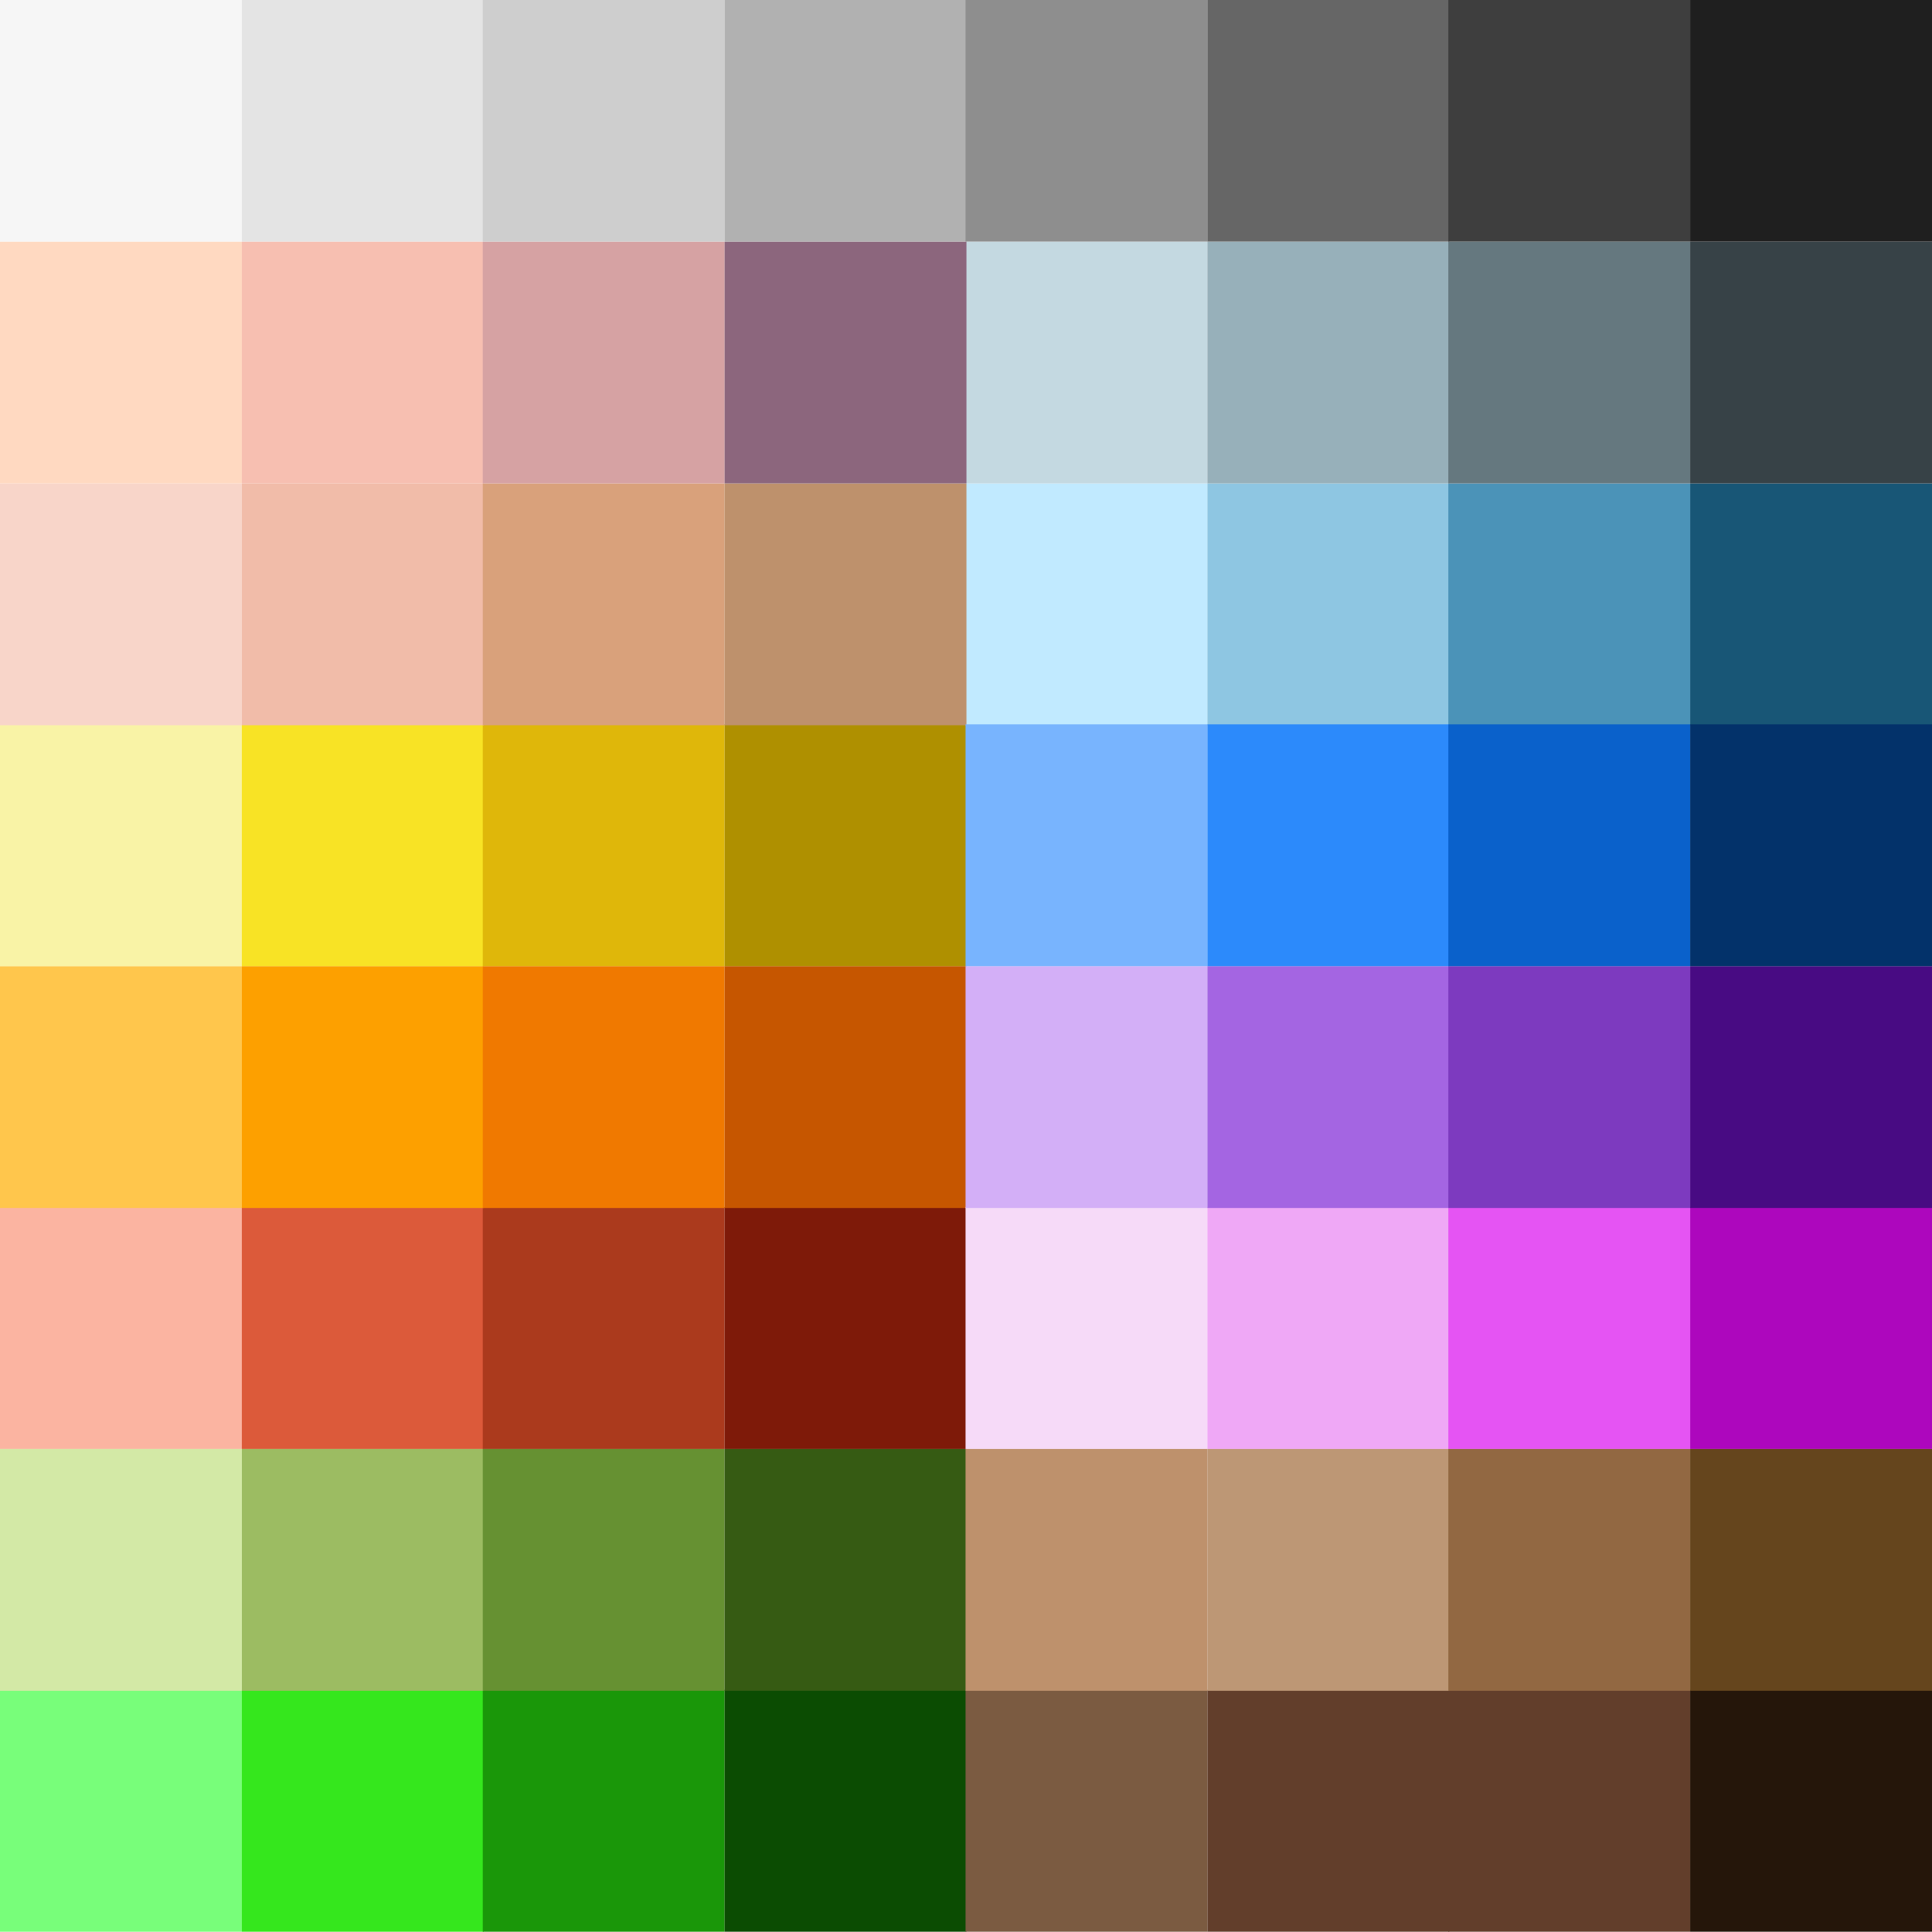
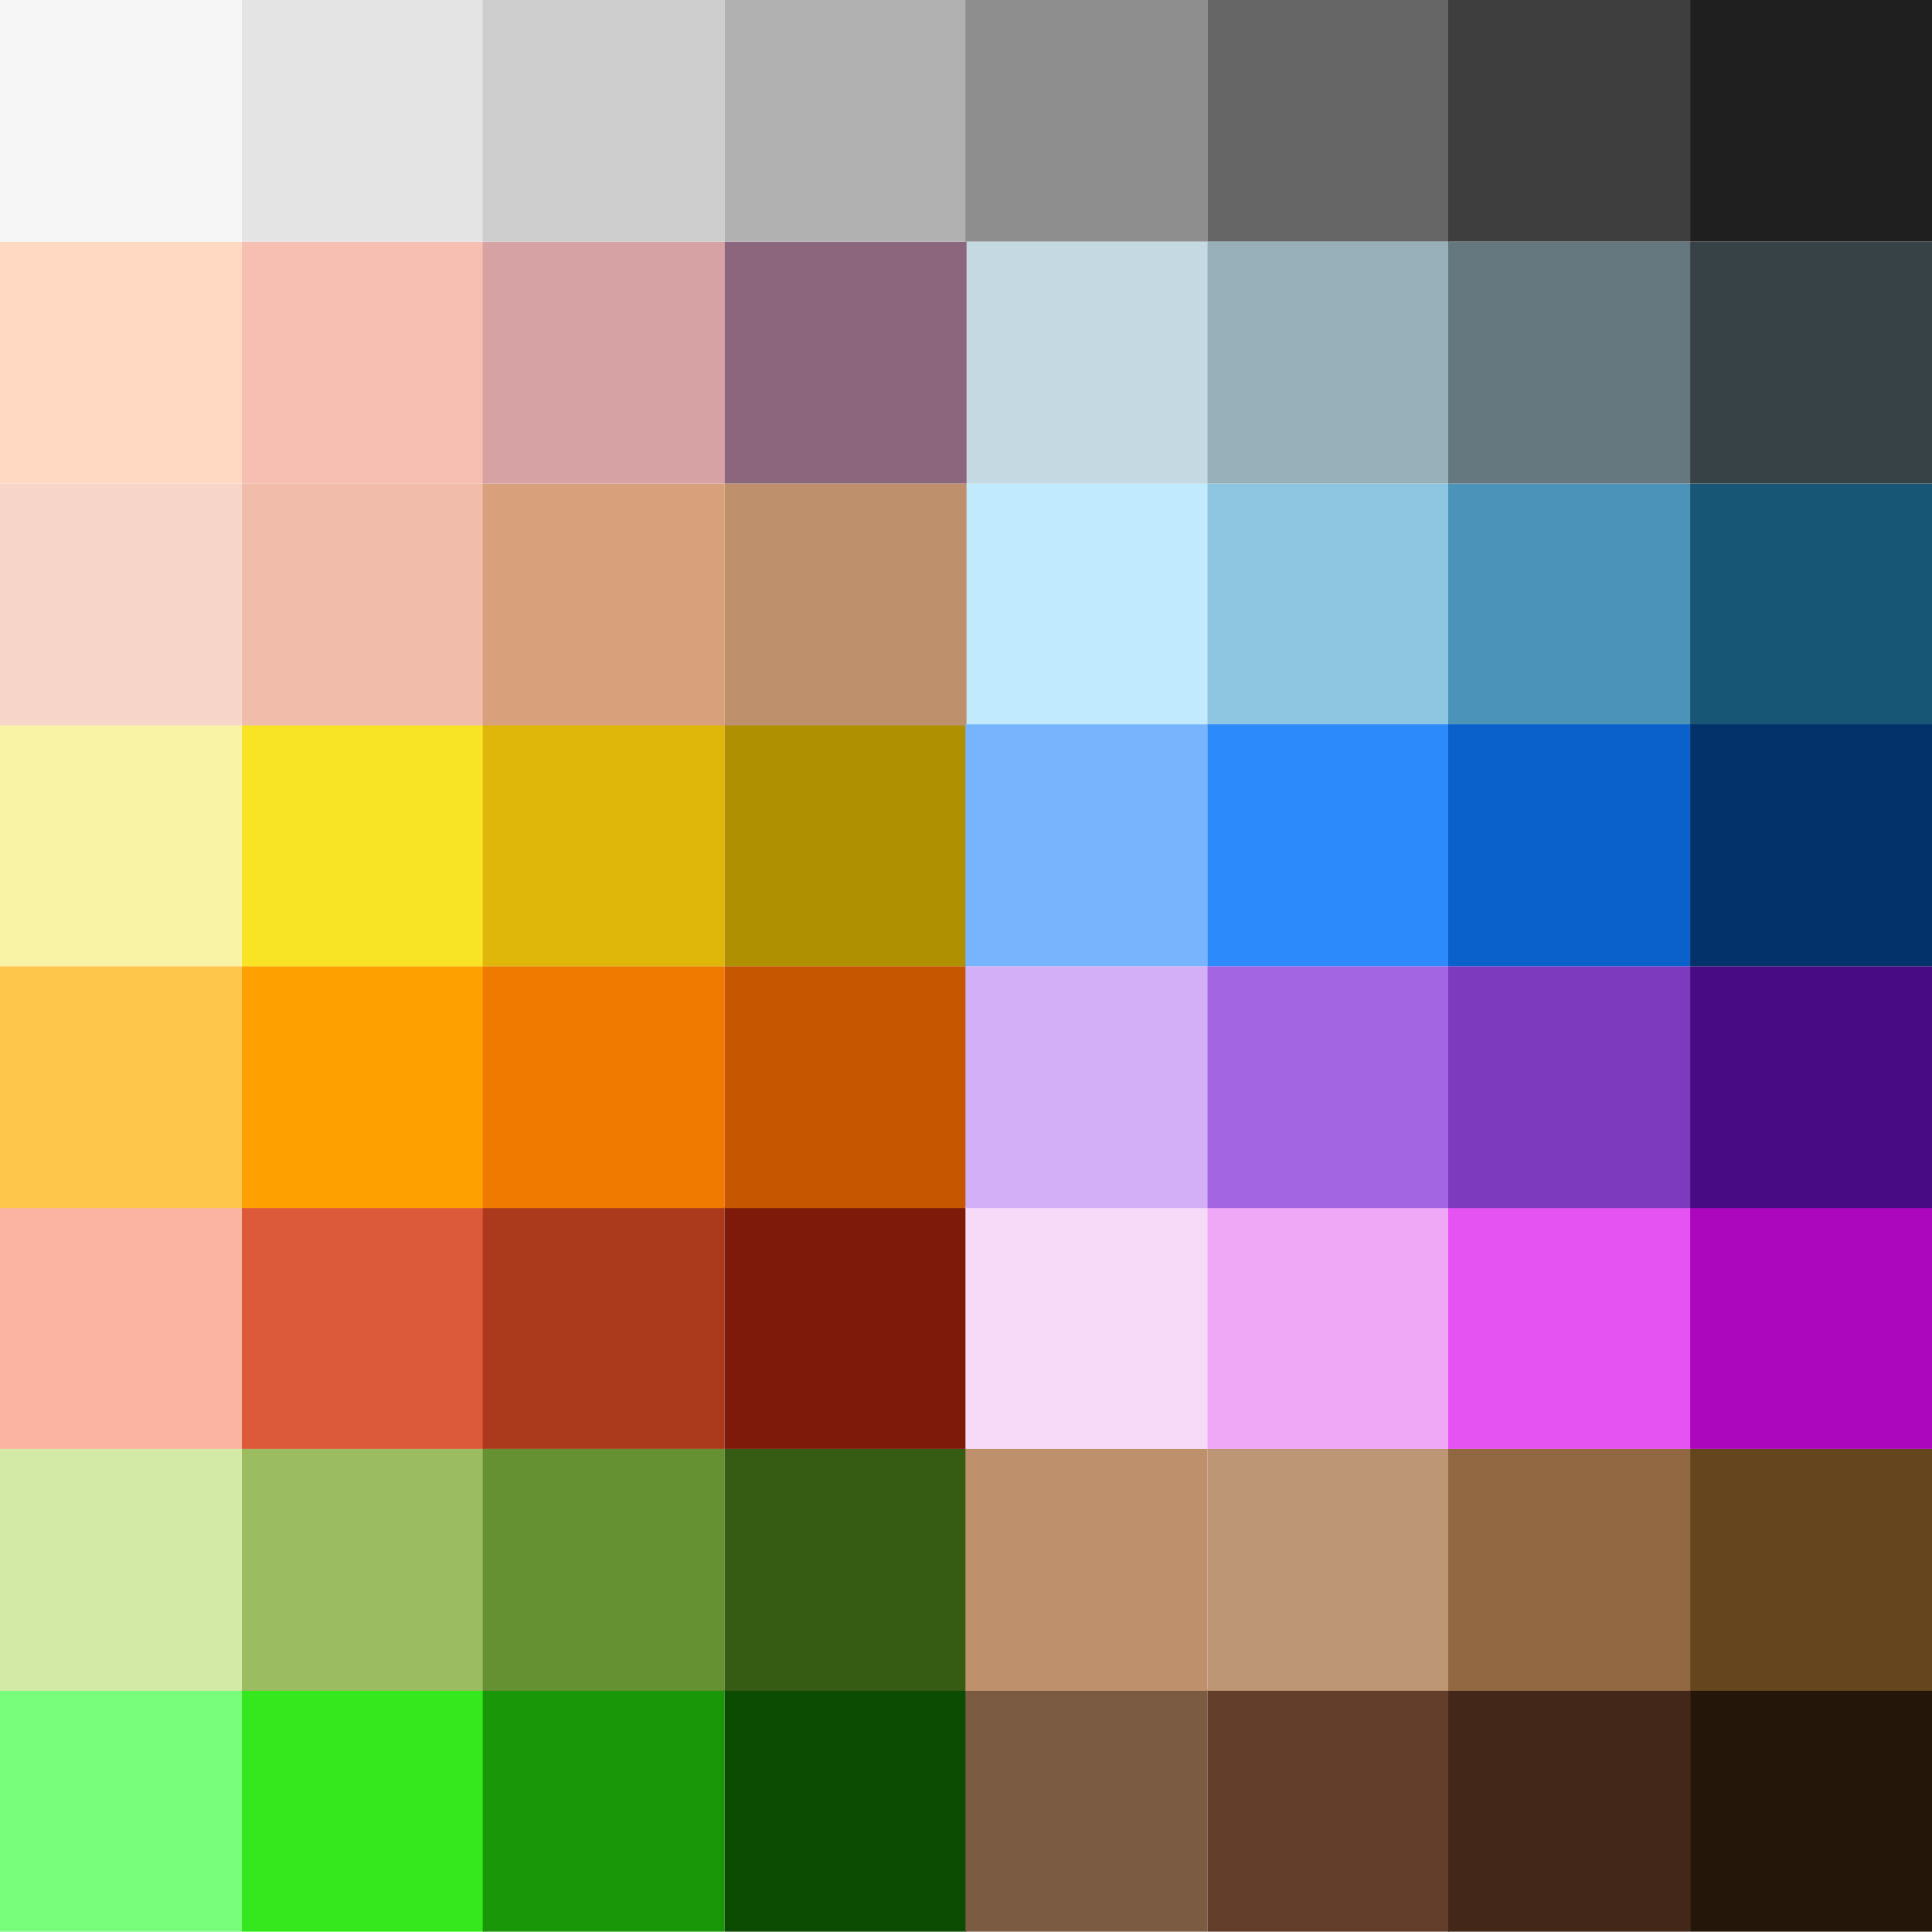
<svg xmlns="http://www.w3.org/2000/svg" width="8" height="8" viewBox="0 0 2.117 2.117" version="1.1" id="svg8">
  <defs id="defs2" />
  <g id="layer1" transform="translate(0,-294.8833)">
    <rect style="fill:#78fe7a;fill-opacity:1;stroke:none;stroke-width:0.807;stroke-miterlimit:4;stroke-dasharray:none;stroke-opacity:1" id="rect826" width="0.265" height="0.265" x="-1.1920929e-007" y="296.735" />
    <rect y="296.735" x="0.265" height="0.265" width="0.265" id="rect1024" style="fill:#35e71d;fill-opacity:1;stroke:none;stroke-width:0.807;stroke-miterlimit:4;stroke-dasharray:none;stroke-opacity:1" />
    <rect y="296.735" x="0.529" height="0.265" width="0.265" id="rect1026" style="fill:#1a9709;fill-opacity:1;stroke:none;stroke-width:0.807;stroke-miterlimit:4;stroke-dasharray:none;stroke-opacity:1" />
    <rect style="fill:#0b4c02;fill-opacity:1;stroke:none;stroke-width:0.807;stroke-miterlimit:4;stroke-dasharray:none;stroke-opacity:1" id="rect1028" width="0.265" height="0.265" x="0.794" y="296.735" />
    <rect style="fill:#fbb4a1;fill-opacity:1;stroke:none;stroke-width:0.807;stroke-miterlimit:4;stroke-dasharray:none;stroke-opacity:1" id="rect1030" width="0.265" height="0.265" x="-5.9604645e-008" y="296.206" />
    <rect y="296.206" x="0.265" height="0.265" width="0.265" id="rect1032" style="fill:#dc5a3a;fill-opacity:1;stroke:none;stroke-width:0.807;stroke-miterlimit:4;stroke-dasharray:none;stroke-opacity:1" />
    <rect y="296.206" x="0.529" height="0.265" width="0.265" id="rect1034" style="fill:#ab3a1d;fill-opacity:1;stroke:none;stroke-width:0.807;stroke-miterlimit:4;stroke-dasharray:none;stroke-opacity:1" />
    <rect style="fill:#7e1a09;fill-opacity:1;stroke:none;stroke-width:0.807;stroke-miterlimit:4;stroke-dasharray:none;stroke-opacity:1" id="rect1036" width="0.265" height="0.265" x="0.794" y="296.206" />
    <rect y="296.471" x="0.265" height="0.265" width="0.265" id="rect1038" style="fill:#9cbc62;fill-opacity:1;stroke:none;stroke-width:0.807;stroke-miterlimit:4;stroke-dasharray:none;stroke-opacity:1" />
    <rect style="fill:#669132;fill-opacity:1;stroke:none;stroke-width:0.807;stroke-miterlimit:4;stroke-dasharray:none;stroke-opacity:1" id="rect1040" width="0.265" height="0.265" x="0.529" y="296.471" />
    <rect style="fill:#365b13;fill-opacity:1;stroke:none;stroke-width:0.807;stroke-miterlimit:4;stroke-dasharray:none;stroke-opacity:1" id="rect1042" width="0.265" height="0.265" x="0.794" y="296.471" />
    <rect y="295.942" x="-5.9604645e-008" height="0.265" width="0.265" id="rect1044" style="fill:#ffc64c;fill-opacity:1;stroke:none;stroke-width:0.807;stroke-miterlimit:4;stroke-dasharray:none;stroke-opacity:1" />
    <rect y="295.942" x="0.265" height="0.265" width="0.265" id="rect1046" style="fill:#fda000;fill-opacity:1;stroke:none;stroke-width:0.807;stroke-miterlimit:4;stroke-dasharray:none;stroke-opacity:1" />
    <rect style="fill:#f07900;fill-opacity:1;stroke:none;stroke-width:0.807;stroke-miterlimit:4;stroke-dasharray:none;stroke-opacity:1" id="rect1048" width="0.265" height="0.265" x="0.529" y="295.942" />
    <rect style="fill:#c65600;fill-opacity:1;stroke:none;stroke-width:0.807;stroke-miterlimit:4;stroke-dasharray:none;stroke-opacity:1" id="rect1050" width="0.265" height="0.265" x="0.794" y="295.942" />
    <rect y="296.471" x="-1.1920929e-007" height="0.265" width="0.265" id="rect1052" style="fill:#d3e9a6;fill-opacity:1;stroke:none;stroke-width:0.807;stroke-miterlimit:4;stroke-dasharray:none;stroke-opacity:1" />
    <rect y="295.677" x="0" height="0.265" width="0.265" id="rect1150" style="fill:#f9f3a6;fill-opacity:1;stroke:none;stroke-width:0.807;stroke-miterlimit:4;stroke-dasharray:none;stroke-opacity:1" />
    <rect style="fill:#f8e325;fill-opacity:1;stroke:none;stroke-width:0.807;stroke-miterlimit:4;stroke-dasharray:none;stroke-opacity:1" id="rect1152" width="0.265" height="0.265" x="0.265" y="295.677" />
    <rect style="fill:#dfb70a;fill-opacity:1;stroke:none;stroke-width:0.807;stroke-miterlimit:4;stroke-dasharray:none;stroke-opacity:1" id="rect1154" width="0.265" height="0.265" x="0.529" y="295.677" />
    <rect y="295.677" x="0.794" height="0.265" width="0.265" id="rect1156" style="fill:#af9000;fill-opacity:1;stroke:none;stroke-width:0.807;stroke-miterlimit:4;stroke-dasharray:none;stroke-opacity:1" />
    <rect y="295.413" x="1.058" height="0.265" width="0.265" id="rect1158" style="fill:#c1eaff;fill-opacity:1;stroke:none;stroke-width:0.807;stroke-miterlimit:4;stroke-dasharray:none;stroke-opacity:1" />
    <rect style="fill:#8ec6e2;fill-opacity:1;stroke:none;stroke-width:0.807;stroke-miterlimit:4;stroke-dasharray:none;stroke-opacity:1" id="rect1160" width="0.265" height="0.265" x="1.323" y="295.413" />
    <rect style="fill:#4b93b8;fill-opacity:1;stroke:none;stroke-width:0.807;stroke-miterlimit:4;stroke-dasharray:none;stroke-opacity:1" id="rect1162" width="0.265" height="0.265" x="1.587" y="295.413" />
    <rect y="295.413" x="1.852" height="0.265" width="0.265" id="rect1164" style="fill:#185676;fill-opacity:1;stroke:none;stroke-width:0.807;stroke-miterlimit:4;stroke-dasharray:none;stroke-opacity:1" />
    <rect style="fill:#623e2b;fill-opacity:1;stroke:none;stroke-width:0.807;stroke-miterlimit:4;stroke-dasharray:none;stroke-opacity:1" id="rect1166" width="0.265" height="0.265" x="1.323" y="296.735" />
-     <rect y="296.735" x="1.587" height="0.265" width="0.265" id="rect1168" style="fill:#623e2b;fill-opacity:1;stroke:none;stroke-width:0.807;stroke-miterlimit:4;stroke-dasharray:none;stroke-opacity:1" />
+     <rect y="296.735" x="1.587" height="0.265" width="0.265" id="rect1168" style="fill:#43281a;fill-opacity:1;stroke:none;stroke-width:0.807;stroke-miterlimit:4;stroke-dasharray:none;stroke-opacity:1" />
    <rect y="296.735" x="1.852" height="0.265" width="0.265" id="rect1170" style="fill:#25160a;fill-opacity:1;stroke:none;stroke-width:0.807;stroke-miterlimit:4;stroke-dasharray:none;stroke-opacity:1" />
    <rect style="fill:#f6daf8;fill-opacity:1;stroke:none;stroke-width:0.807;stroke-miterlimit:4;stroke-dasharray:none;stroke-opacity:1" id="rect1172" width="0.265" height="0.265" x="1.058" y="296.206" />
    <rect style="fill:#efa8f6;fill-opacity:1;stroke:none;stroke-width:0.807;stroke-miterlimit:4;stroke-dasharray:none;stroke-opacity:1" id="rect1174" width="0.265" height="0.265" x="1.323" y="296.206" />
    <rect y="296.206" x="1.587" height="0.265" width="0.265" id="rect1176" style="fill:#e554f3;fill-opacity:1;stroke:none;stroke-width:0.807;stroke-miterlimit:4;stroke-dasharray:none;stroke-opacity:1" />
    <rect y="296.206" x="1.852" height="0.265" width="0.265" id="rect1178" style="fill:#ad07bd;fill-opacity:1;stroke:none;stroke-width:0.807;stroke-miterlimit:4;stroke-dasharray:none;stroke-opacity:1" />
    <rect style="fill:#7b5b41;fill-opacity:1;stroke:none;stroke-width:0.807;stroke-miterlimit:4;stroke-dasharray:none;stroke-opacity:1" id="rect1180" width="0.265" height="0.265" x="1.058" y="296.735" />
    <rect y="296.471" x="1.058" height="0.265" width="0.265" id="rect1182" style="fill:#be916c;fill-opacity:1;stroke:none;stroke-width:0.807;stroke-miterlimit:4;stroke-dasharray:none;stroke-opacity:1" />
    <rect style="fill:#bd9775;fill-opacity:1;stroke:none;stroke-width:0.807;stroke-miterlimit:4;stroke-dasharray:none;stroke-opacity:1" id="rect1184" width="0.265" height="0.265" x="1.323" y="296.471" />
    <rect style="fill:#926842;fill-opacity:1;stroke:none;stroke-width:0.807;stroke-miterlimit:4;stroke-dasharray:none;stroke-opacity:1" id="rect1186" width="0.265" height="0.265" x="1.587" y="296.471" />
    <rect y="296.471" x="1.852" height="0.265" width="0.265" id="rect1188" style="fill:#65451d;fill-opacity:1;stroke:none;stroke-width:0.807;stroke-miterlimit:4;stroke-dasharray:none;stroke-opacity:1" />
    <rect y="295.942" x="1.058" height="0.265" width="0.265" id="rect1190" style="fill:#d3aff7;fill-opacity:1;stroke:none;stroke-width:0.807;stroke-miterlimit:4;stroke-dasharray:none;stroke-opacity:1" />
    <rect style="fill:#a465e2;fill-opacity:1;stroke:none;stroke-width:0.807;stroke-miterlimit:4;stroke-dasharray:none;stroke-opacity:1" id="rect1192" width="0.265" height="0.265" x="1.323" y="295.942" />
    <rect style="fill:#7d3abf;fill-opacity:1;stroke:none;stroke-width:0.807;stroke-miterlimit:4;stroke-dasharray:none;stroke-opacity:1" id="rect1194" width="0.265" height="0.265" x="1.587" y="295.942" />
    <rect y="295.942" x="1.852" height="0.265" width="0.265" id="rect1196" style="fill:#480b83;fill-opacity:1;stroke:none;stroke-width:0.807;stroke-miterlimit:4;stroke-dasharray:none;stroke-opacity:1" />
    <rect style="fill:#f1bca9;fill-opacity:1;stroke:none;stroke-width:0.807;stroke-miterlimit:4;stroke-dasharray:none;stroke-opacity:1" id="rect1198" width="0.265" height="0.265" x="0.265" y="295.413" />
    <rect y="295.413" x="0.529" height="0.265" width="0.265" id="rect1200" style="fill:#d9a17b;fill-opacity:1;stroke:none;stroke-width:0.807;stroke-miterlimit:4;stroke-dasharray:none;stroke-opacity:1" />
    <rect y="295.413" x="0.794" height="0.265" width="0.265" id="rect1202" style="fill:#be916c;fill-opacity:1;stroke:none;stroke-width:0.807;stroke-miterlimit:4;stroke-dasharray:none;stroke-opacity:1" />
    <rect style="fill:#78b4fe;fill-opacity:1;stroke:none;stroke-width:0.807;stroke-miterlimit:4;stroke-dasharray:none;stroke-opacity:1" id="rect1204" width="0.265" height="0.265" x="1.058" y="295.677" />
    <rect style="fill:#2c8afb;fill-opacity:1;stroke:none;stroke-width:0.807;stroke-miterlimit:4;stroke-dasharray:none;stroke-opacity:1" id="rect1206" width="0.265" height="0.265" x="1.323" y="295.677" />
    <rect y="295.677" x="1.587" height="0.265" width="0.265" id="rect1208" style="fill:#0a61cb;fill-opacity:1;stroke:none;stroke-width:0.807;stroke-miterlimit:4;stroke-dasharray:none;stroke-opacity:1" />
    <rect y="295.677" x="1.852" height="0.265" width="0.265" id="rect1210" style="fill:#03326a;fill-opacity:1;stroke:none;stroke-width:0.807;stroke-miterlimit:4;stroke-dasharray:none;stroke-opacity:1" />
    <rect style="fill:#f8d5c9;fill-opacity:1;stroke:none;stroke-width:0.807;stroke-miterlimit:4;stroke-dasharray:none;stroke-opacity:1" id="rect1212" width="0.265" height="0.265" x="-2.9802322e-008" y="295.413" />
    <rect style="fill:#c4d9e1;fill-opacity:1;stroke:none;stroke-width:0.807;stroke-miterlimit:4;stroke-dasharray:none;stroke-opacity:1" id="rect1214" width="0.265" height="0.265" x="1.058" y="295.148" />
    <rect y="295.148" x="1.323" height="0.265" width="0.265" id="rect1216" style="fill:#97b0ba;fill-opacity:1;stroke:none;stroke-width:0.807;stroke-miterlimit:4;stroke-dasharray:none;stroke-opacity:1" />
    <rect y="295.148" x="1.587" height="0.265" width="0.265" id="rect1218" style="fill:#65787f;fill-opacity:1;stroke:none;stroke-width:0.807;stroke-miterlimit:4;stroke-dasharray:none;stroke-opacity:1" />
    <rect style="fill:#374247;fill-opacity:1;stroke:none;stroke-width:0.807;stroke-miterlimit:4;stroke-dasharray:none;stroke-opacity:1" id="rect1220" width="0.265" height="0.265" x="1.852" y="295.148" />
    <rect style="fill:#ffd9c1;fill-opacity:1;stroke:none;stroke-width:0.807;stroke-miterlimit:4;stroke-dasharray:none;stroke-opacity:1" id="rect1222" width="0.265" height="0.265" x="-2.220446e-016" y="295.148" />
    <rect y="295.148" x="0.265" height="0.265" width="0.265" id="rect1224" style="fill:#f7bfb1;fill-opacity:1;stroke:none;stroke-width:0.807;stroke-miterlimit:4;stroke-dasharray:none;stroke-opacity:1" />
    <rect y="295.148" x="0.529" height="0.265" width="0.265" id="rect1226" style="fill:#d6a2a3;fill-opacity:1;stroke:none;stroke-width:0.807;stroke-miterlimit:4;stroke-dasharray:none;stroke-opacity:1" />
    <rect style="fill:#8c667d;fill-opacity:1;stroke:none;stroke-width:0.807;stroke-miterlimit:4;stroke-dasharray:none;stroke-opacity:1" id="rect1228" width="0.265" height="0.265" x="0.794" y="295.148" />
    <rect y="294.883" x="0.265" height="0.265" width="0.265" id="rect1230" style="fill:#e4e4e4;fill-opacity:1;stroke:none;stroke-width:0.807;stroke-miterlimit:4;stroke-dasharray:none;stroke-opacity:1" />
    <rect style="fill:#cecece;fill-opacity:1;stroke:none;stroke-width:0.807;stroke-miterlimit:4;stroke-dasharray:none;stroke-opacity:1" id="rect1232" width="0.265" height="0.265" x="0.529" y="294.883" />
    <rect style="fill:#b1b1b1;fill-opacity:1;stroke:none;stroke-width:0.807;stroke-miterlimit:4;stroke-dasharray:none;stroke-opacity:1" id="rect1234" width="0.265" height="0.265" x="0.794" y="294.883" />
    <rect y="294.883" x="1.058" height="0.265" width="0.265" id="rect1236" style="fill:#8e8e8e;fill-opacity:1;stroke:none;stroke-width:0.807;stroke-miterlimit:4;stroke-dasharray:none;stroke-opacity:1" />
    <rect y="294.883" x="1.323" height="0.265" width="0.265" id="rect1238" style="fill:#666666;fill-opacity:1;stroke:none;stroke-width:0.807;stroke-miterlimit:4;stroke-dasharray:none;stroke-opacity:1" />
    <rect style="fill:#3e3e3e;fill-opacity:1;stroke:none;stroke-width:0.807;stroke-miterlimit:4;stroke-dasharray:none;stroke-opacity:1" id="rect1240" width="0.265" height="0.265" x="1.587" y="294.883" />
    <rect style="fill:#1f1f1f;fill-opacity:1;stroke:none;stroke-width:0.807;stroke-miterlimit:4;stroke-dasharray:none;stroke-opacity:1" id="rect1242" width="0.265" height="0.265" x="1.852" y="294.883" />
    <rect y="294.883" x="-2.9802322e-008" height="0.265" width="0.265" id="rect1244" style="fill:#f6f6f6;fill-opacity:1;stroke:none;stroke-width:0.807;stroke-miterlimit:4;stroke-dasharray:none;stroke-opacity:1" />
  </g>
</svg>
